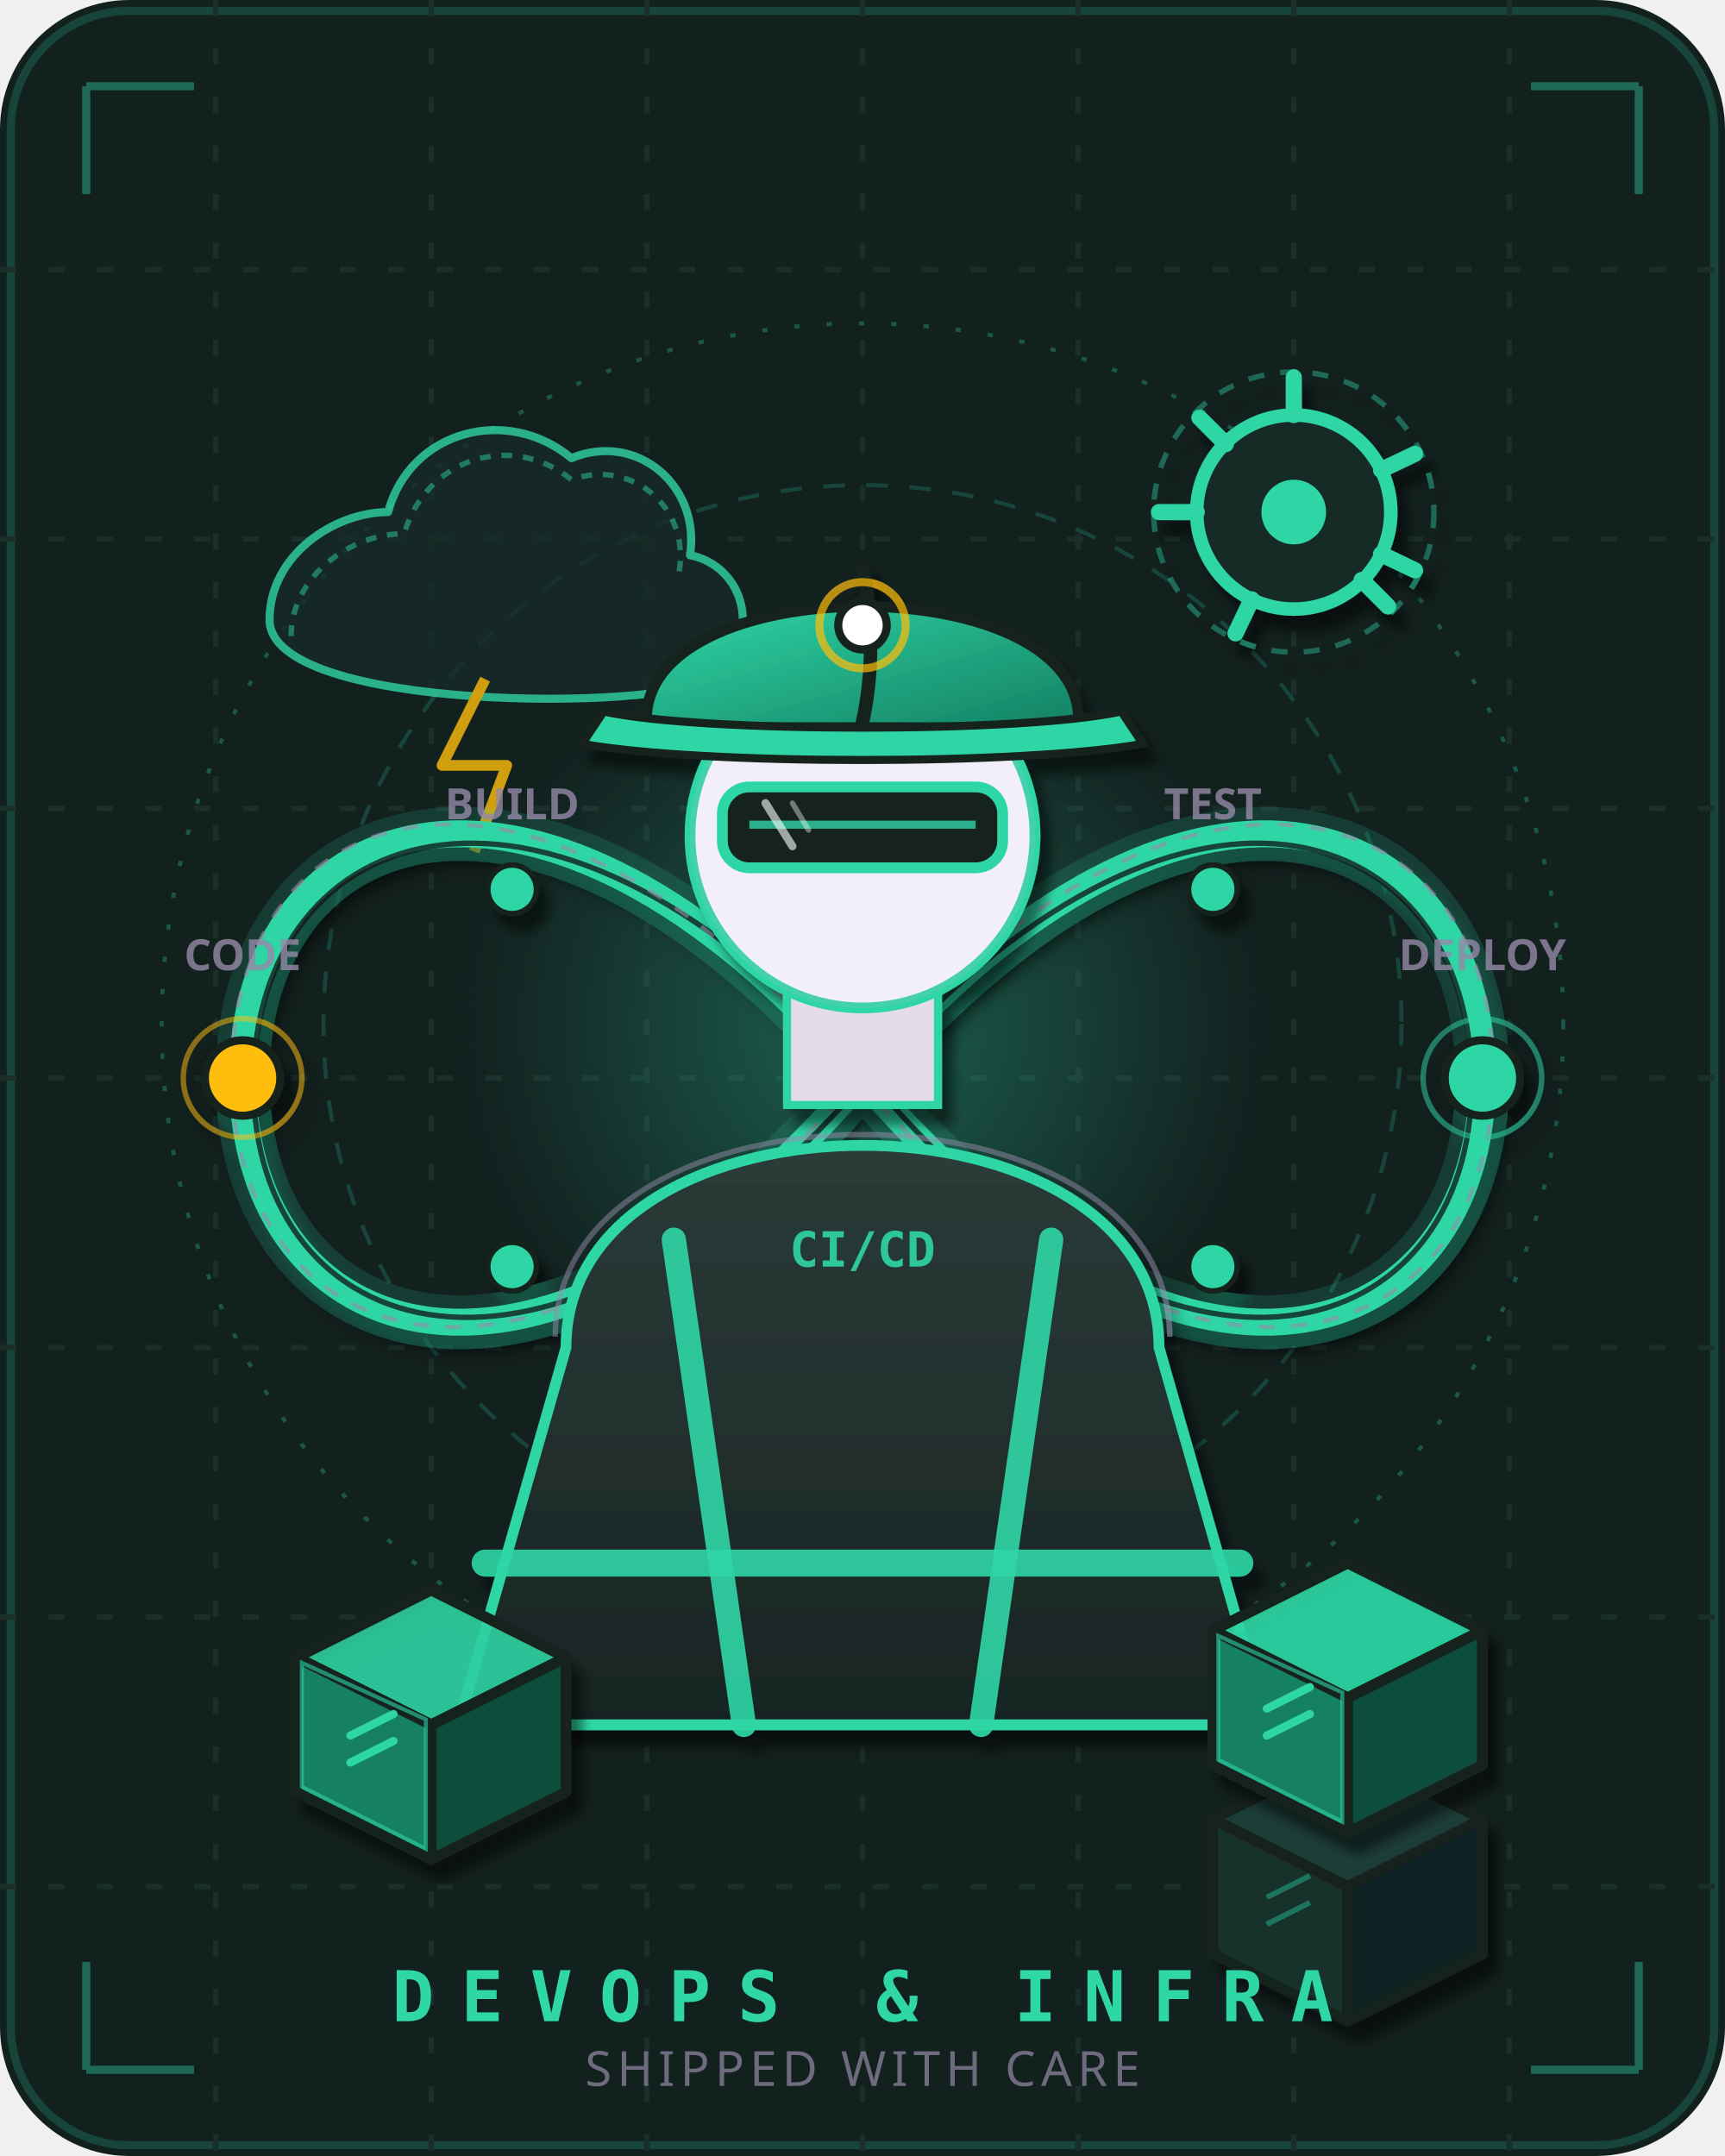
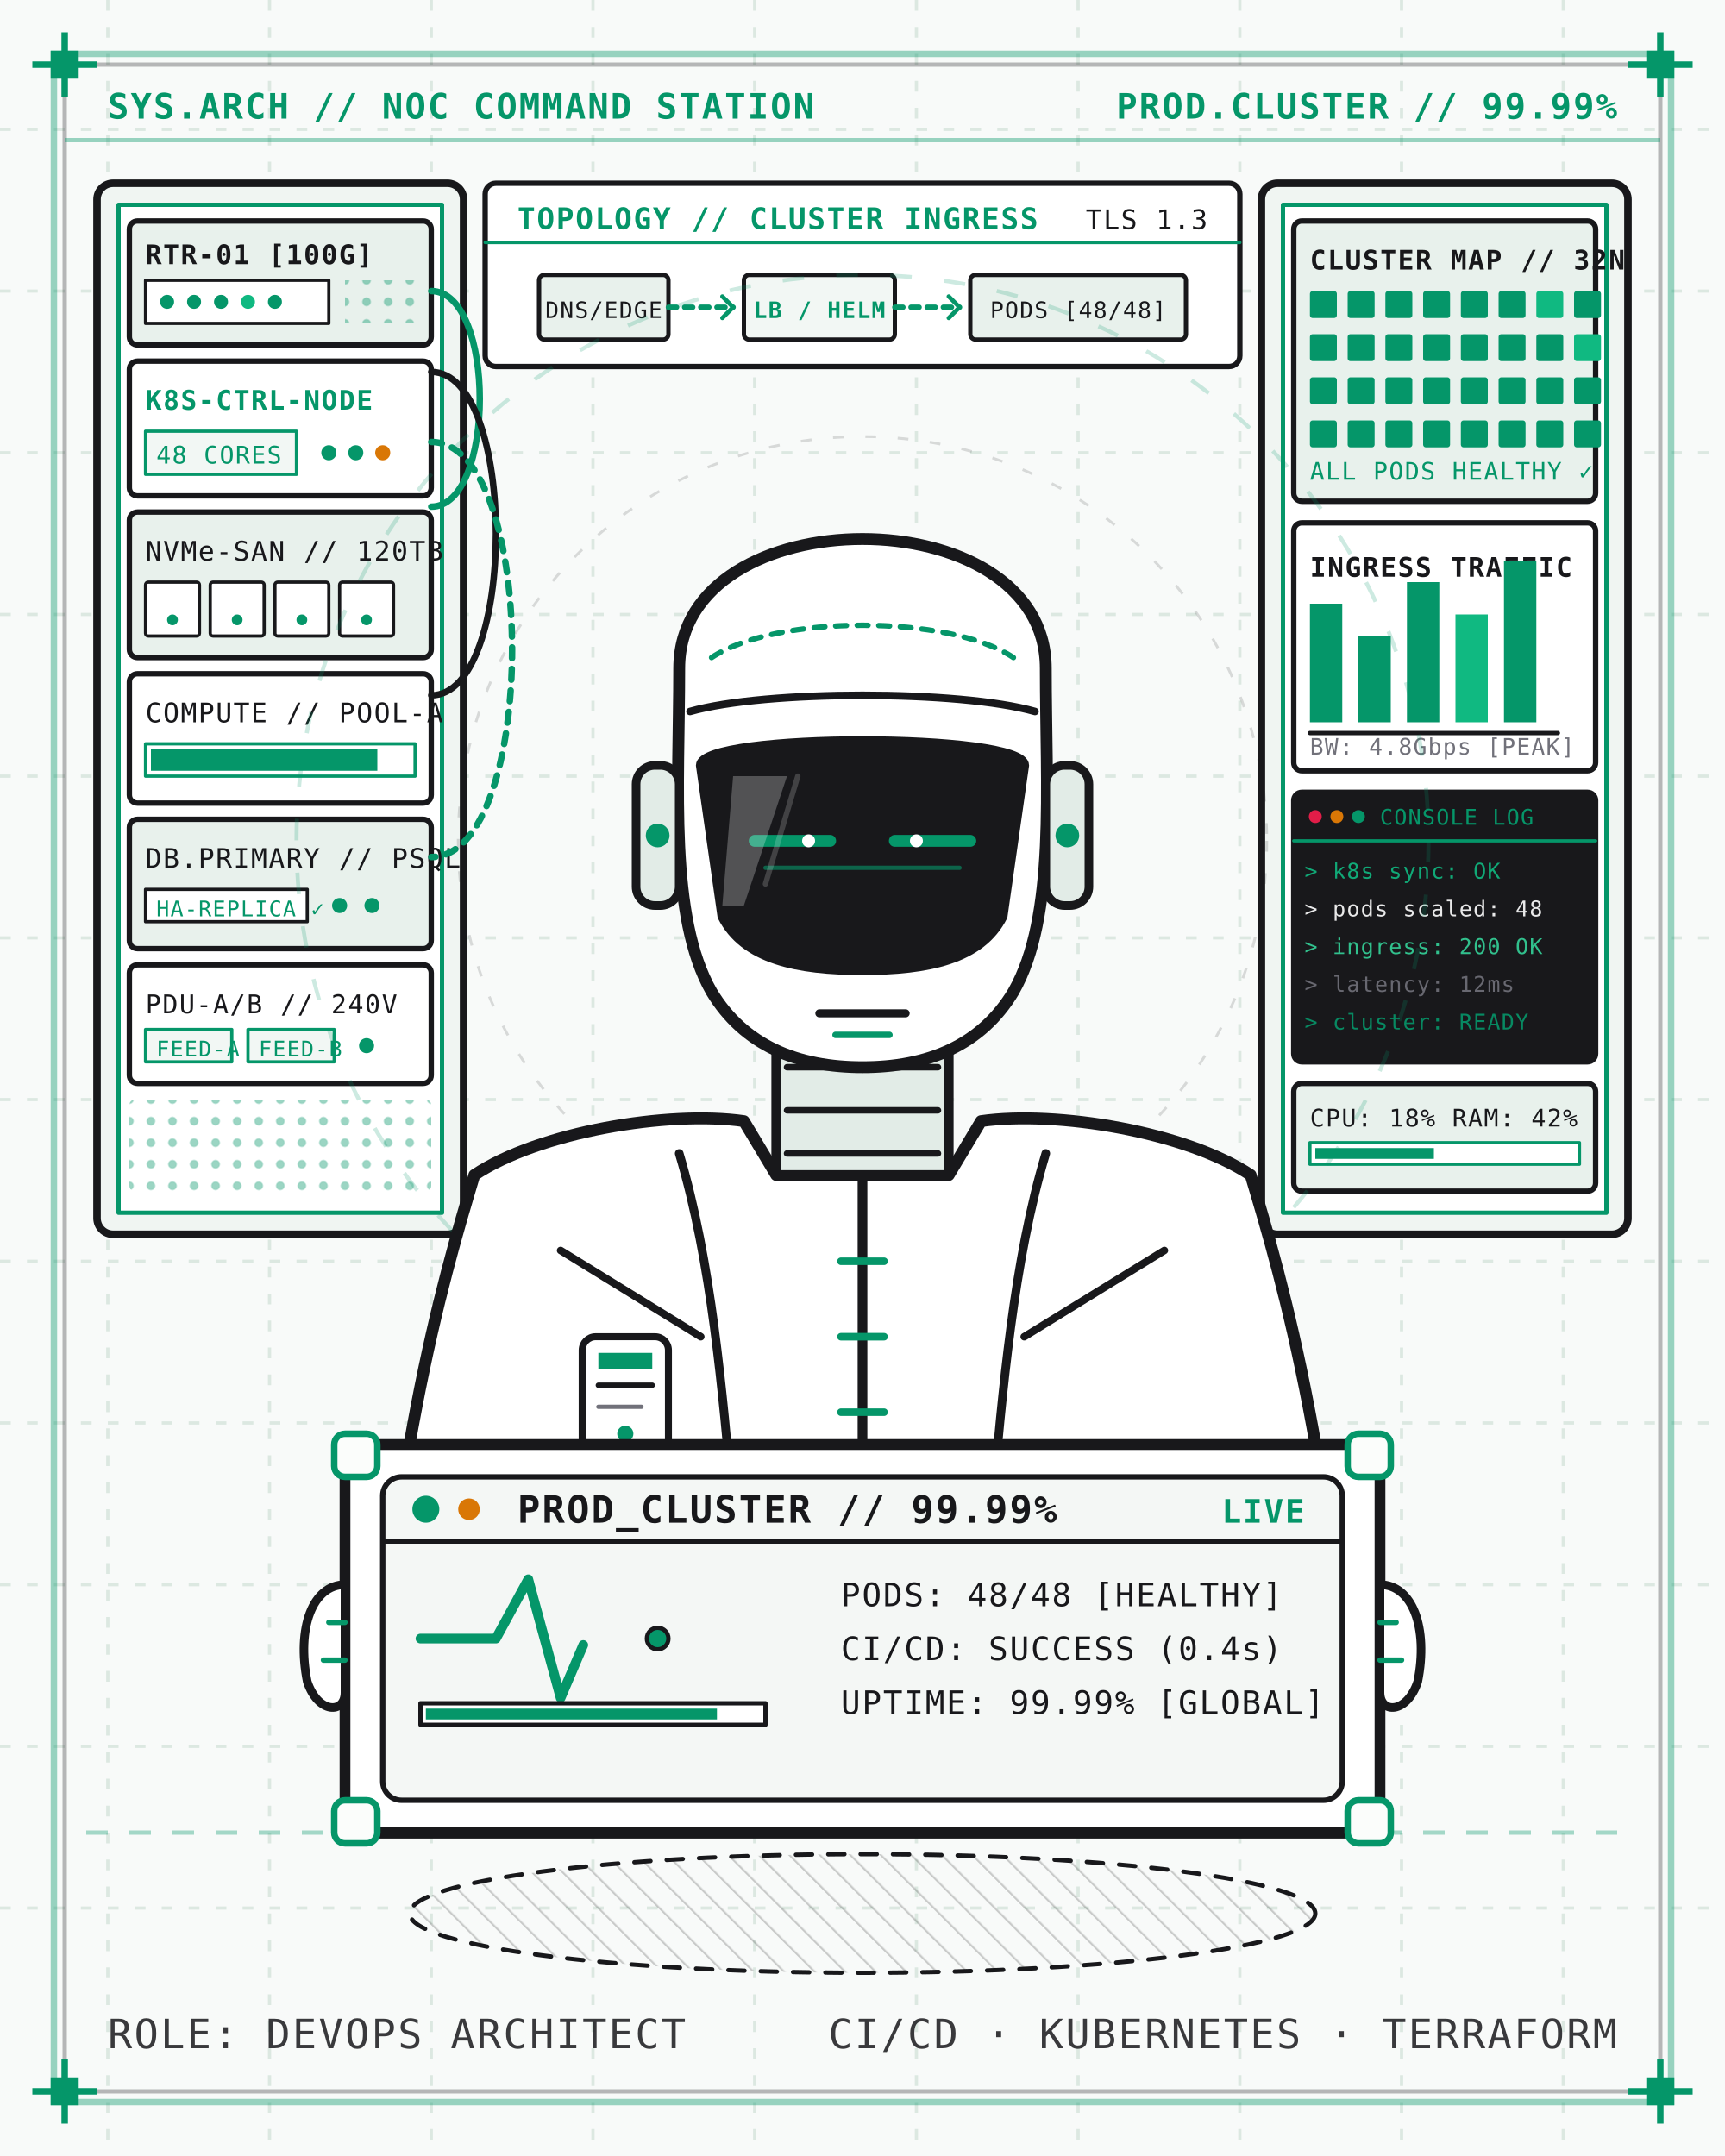
<svg xmlns="http://www.w3.org/2000/svg" viewBox="0 0 320 400" fill="none">
  <defs>
-     <radialGradient id="devops-glow" cx="50%" cy="50%" r="50%">
-       <stop offset="0%" stop-color="#2fd6a6" stop-opacity="0.35" />
-       <stop offset="100%" stop-color="#2fd6a6" stop-opacity="0" />
-     </radialGradient>
-     <linearGradient id="helm-grad" x1="0%" y1="0%" x2="100%" y2="100%">
-       <stop offset="0%" stop-color="#2fd6a6" />
-       <stop offset="100%" stop-color="#148062" />
-     </linearGradient>
-     <linearGradient id="avatar-grad" x1="0%" y1="0%" x2="0%" y2="100%">
-       <stop offset="0%" stop-color="#2b3b38" />
-       <stop offset="100%" stop-color="#182422" />
-     </linearGradient>
-     <filter id="shadow" x="-10%" y="-10%" width="120%" height="120%">
-       <feDropShadow dx="2" dy="3" stdDeviation="1" flood-color="#000" flood-opacity="0.5" />
-     </filter>
+     <pattern id="rack-vent" width="4" height="4" patternUnits="userSpaceOnUse">
+       <circle cx="2" cy="2" r="0.8" fill="#059669" opacity="0.4" />
+     </pattern>
+     <pattern id="devops-hatch-dense" width="5" height="5" patternTransform="rotate(45 0 0)" patternUnits="userSpaceOnUse">
+       <line x1="0" y1="0" x2="0" y2="5" stroke="#059669" stroke-width="0.8" opacity="0.3" />
+     </pattern>
+     <pattern id="ink-hatch-dense" width="4" height="4" patternTransform="rotate(-45 0 0)" patternUnits="userSpaceOnUse">
+       <line x1="0" y1="0" x2="0" y2="4" stroke="#18181b" stroke-width="0.75" opacity="0.2" />
+     </pattern>
+     <style>
+       .draw-line { stroke-linecap: round; stroke-linejoin: round; }
+       .tech-mono { font-family: ui-monospace, SFMono-Regular, Menlo, Monaco, Consolas, monospace; letter-spacing: 0.05em; }
+ 
+       /* === GROUNDED SENSE-MAKING HARDWARE ANIMATIONS === */
+       @keyframes ledBlink1 { 0%, 100% { opacity: 1; } 50% { opacity: 0.2; } }
+       @keyframes ledBlink2 { 0%, 100% { opacity: 0.3; } 40% { opacity: 1; } 70% { opacity: 0.2; } }
+       @keyframes ledBlink3 { 0%, 100% { opacity: 0.9; } 60% { opacity: 0.15; } }
+       
+       @keyframes ecgScroll {
+         0% { stroke-dashoffset: 120; }
+         100% { stroke-dashoffset: 0; }
+       }
+       
+       @keyframes visorGlow {
+         0%, 100% { opacity: 0.8; }
+         50% { opacity: 1; }
+       }
+ 
+       .anim-led-1 { animation: ledBlink1 1.1s infinite; }
+       .anim-led-2 { animation: ledBlink2 0.75s infinite; }
+       .anim-led-3 { animation: ledBlink3 1.4s infinite; }
+       .anim-ecg-wave { stroke-dasharray: 60 60; animation: ecgScroll 1.8s linear infinite; }
+       .anim-visor-optic { animation: visorGlow 2.8s ease-in-out infinite; }
+     </style>
  </defs>
-   <rect width="320" height="400" rx="24" fill="#12201e" />
-   <rect x="2" y="2" width="316" height="396" rx="22" stroke="#2fd6a6" stroke-width="1.5" opacity="0.2" />
-   <g stroke="#1a2e2a" stroke-width="1" stroke-dasharray="3 6">
-     <line x1="40" y1="0" x2="40" y2="400" />
+   <rect width="320" height="400" fill="#f8faf9" />
+   <g stroke="#dce8e1" stroke-width="0.6" stroke-dasharray="2 3">
+     <line x1="20" y1="0" x2="20" y2="400" />
+     <line x1="50" y1="0" x2="50" y2="400" />
    <line x1="80" y1="0" x2="80" y2="400" />
-     <line x1="120" y1="0" x2="120" y2="400" />
-     <line x1="160" y1="0" x2="160" y2="400" />
+     <line x1="110" y1="0" x2="110" y2="400" />
+     <line x1="140" y1="0" x2="140" y2="400" />
+     <line x1="170" y1="0" x2="170" y2="400" />
    <line x1="200" y1="0" x2="200" y2="400" />
-     <line x1="240" y1="0" x2="240" y2="400" />
-     <line x1="280" y1="0" x2="280" y2="400" />
-     <line x1="0" y1="50" x2="320" y2="50" />
-     <line x1="0" y1="100" x2="320" y2="100" />
-     <line x1="0" y1="150" x2="320" y2="150" />
-     <line x1="0" y1="200" x2="320" y2="200" />
-     <line x1="0" y1="250" x2="320" y2="250" />
-     <line x1="0" y1="300" x2="320" y2="300" />
-     <line x1="0" y1="350" x2="320" y2="350" />
-   </g>
-   <g stroke="#2fd6a6" stroke-width="1.5" opacity="0.4">
-     <path d="M16 16 H36 M16 16 V36" />
-     <path d="M304 16 H284 M304 16 V36" />
-     <path d="M16 384 H36 M16 384 V364" />
-     <path d="M304 384 H284 M304 384 V364" />
-   </g>
-   <circle cx="160" cy="190" r="130" stroke="#2fd6a6" stroke-width="0.75" stroke-dasharray="1 5" opacity="0.3" />
-   <circle cx="160" cy="190" r="100" stroke="#2fd6a6" stroke-width="0.75" stroke-dasharray="4 4" opacity="0.2" />
-   <circle cx="160" cy="190" r="75" fill="url(#devops-glow)" />
-   <g opacity="0.8">
-     <path d="M 50,115 C 50,103 62,95 72,95 C 76,80 94,75 106,85 C 118,80 130,90 128,103 C 138,105 142,118 132,126 C 122,132 50,132 50,115 Z" fill="#172b27" stroke="#2fd6a6" stroke-width="1.5" stroke-linejoin="round" />
-     <path d="M 54,118 C 54,107 65,99 75,99 C 79,85 95,80 106,89 C 117,85 128,94 126,106" fill="none" stroke="#2fd6a6" stroke-width="1" stroke-dasharray="2 2" opacity="0.6" />
-     <path d="M 90,126 L 82,142 H 94 L 88,158" stroke="#ffbe0b" stroke-width="2" fill="none" stroke-linejoin="round" />
-   </g>
-   <g transform="translate(240, 95)" filter="url(#shadow)">
-     <circle cx="0" cy="0" r="26" stroke="#2fd6a6" stroke-width="1" stroke-dasharray="3 3" opacity="0.4" fill="none" />
-     <circle cx="0" cy="0" r="18" stroke="#2fd6a6" stroke-width="2.5" fill="#172b27" />
-     <circle cx="0" cy="0" r="6" fill="#2fd6a6" />
-     <g stroke="#2fd6a6" stroke-width="3" stroke-linecap="round">
-       <line x1="0" y1="-18" x2="0" y2="-25" />
-       <line x1="16.2" y1="-7.8" x2="22.5" y2="-10.8" />
-       <line x1="12.6" y1="12.6" x2="17.5" y2="17.5" />
-       <line x1="-7.8" y1="16.2" x2="-10.8" y2="22.5" />
-       <line x1="-18" y1="0" x2="-25" y2="0" />
-       <line x1="-12.6" y1="-12.6" x2="-17.5" y2="-17.5" />
-       <line x1="16.2" y1="7.8" x2="22.5" y2="10.8" />
-     </g>
-   </g>
-   <g filter="url(#shadow)">
-     <path d="M 160,200 C 100,130 45,150 45,200 C 45,250 100,270 160,200 C 220,130 275,150 275,200 C 275,250 220,270 160,200 Z" fill="none" stroke="#2fd6a6" stroke-width="10" stroke-linecap="round" opacity="0.15" />
-     <path id="pipeline-track" d="M 160,200 C 100,130 45,150 45,200 C 45,250 100,270 160,200 C 220,130 275,150 275,200 C 275,250 220,270 160,200 Z" fill="none" stroke="#2fd6a6" stroke-width="5" stroke-linecap="round" />
-     <path d="M 162,201 C 102,132 47,152 47,201 C 47,249 101,268 160,201 C 219,132 273,152 273,201 C 273,249 219,268 162,201 Z" fill="none" stroke="#12201e" stroke-width="1" opacity="0.8" />
-     <path d="M 158,199 C 98,128 43,148 43,199 C 43,251 99,272 160,199 C 221,128 277,148 277,199 C 277,251 221,272 158,199 Z" fill="none" stroke="#958aa8" stroke-width="0.75" stroke-dasharray="3 3" opacity="0.6" />
-     <g transform="translate(45, 200)">
-       <circle cx="0" cy="0" r="7" fill="#ffbe0b" stroke="#12201e" stroke-width="1.5" />
-       <circle cx="0" cy="0" r="11" stroke="#ffbe0b" stroke-width="1" fill="none" opacity="0.5" />
-     </g>
-     <circle cx="95" cy="165" r="4.5" fill="#2fd6a6" stroke="#12201e" stroke-width="1" />
-     <circle cx="95" cy="235" r="4.5" fill="#2fd6a6" stroke="#12201e" stroke-width="1" />
-     <g transform="translate(275, 200)">
-       <circle cx="0" cy="0" r="7" fill="#2fd6a6" stroke="#12201e" stroke-width="1.5" />
-       <circle cx="0" cy="0" r="11" stroke="#2fd6a6" stroke-width="1" fill="none" opacity="0.5" />
-     </g>
-     <circle cx="225" cy="165" r="4.5" fill="#2fd6a6" stroke="#12201e" stroke-width="1" />
-     <circle cx="225" cy="235" r="4.5" fill="#2fd6a6" stroke="#12201e" stroke-width="1" />
-   </g>
-   <g filter="url(#shadow)">
-     <path d="M 105,250 C 105,200 215,200 215,250 L 235,320 H 85 Z" fill="url(#avatar-grad)" stroke="#2fd6a6" stroke-width="2" />
-     <path d="M 125,230 L 138,320" stroke="#2fd6a6" stroke-width="4.5" stroke-linecap="round" opacity="0.9" />
-     <path d="M 195,230 L 182,320" stroke="#2fd6a6" stroke-width="4.5" stroke-linecap="round" opacity="0.9" />
-     <path d="M 90,290 H 230" stroke="#2fd6a6" stroke-width="5" stroke-linecap="round" opacity="0.9" />
-     <path d="M 103,248 C 103,198 217,198 217,248" fill="none" stroke="#958aa8" stroke-width="1" opacity="0.5" />
-     <rect x="146" y="180" width="28" height="25" fill="#e4dce8" stroke="#2fd6a6" stroke-width="1.5" />
-     <circle cx="160" cy="155" r="32" fill="#fcf9ff" stroke="#2fd6a6" stroke-width="2" />
-     <circle cx="160" cy="155" r="32" fill="#c4b8d4" opacity="0.15" />
-     <rect x="134" y="146" width="52" height="15" rx="5" fill="#12201e" stroke="#2fd6a6" stroke-width="2" />
-     <path d="M 139,153 H 181" stroke="#2fd6a6" stroke-width="1.5" opacity="0.8" />
-     <line x1="142" y1="149" x2="147" y2="157" stroke="#fff" stroke-width="1.5" opacity="0.6" stroke-linecap="round" />
-     <line x1="147" y1="149" x2="150" y2="154" stroke="#fff" stroke-width="1" opacity="0.4" stroke-linecap="round" />
-     <path d="M 120,135 C 117,105 203,105 200,135 Z" fill="url(#helm-grad)" stroke="#12201e" stroke-width="2" />
-     <path d="M 112,132 C 130,136 190,136 208,132 L 212,138 C 190,142 130,142 108,138 Z" fill="#2fd6a6" stroke="#12201e" stroke-width="1.5" />
-     <path d="M 160,105 C 162,115 162,125 160,134" stroke="#12201e" stroke-width="2.5" fill="none" stroke-linecap="round" />
-     <circle cx="160" cy="116" r="4.5" fill="#fff" stroke="#12201e" stroke-width="1.5" />
-     <circle cx="160" cy="116" r="8" stroke="#ffbe0b" stroke-width="1.5" fill="none" opacity="0.7" />
-   </g>
-   <g transform="translate(40, 275)" filter="url(#shadow)">
-     <polygon points="40,20 65,32.5 40,45 15,32.5" fill="#2fd6a6" fill-opacity="0.85" stroke="#12201e" stroke-width="2" stroke-linejoin="round" />
-     <polygon points="15,32.5 40,45 40,70 15,57.5" fill="#148062" stroke="#12201e" stroke-width="2" stroke-linejoin="round" />
-     <polygon points="40,45 65,32.5 65,57.5 40,70" fill="#0b4d3a" stroke="#12201e" stroke-width="2" stroke-linejoin="round" />
-     <polygon points="16,33.5 39,44 39,68 16,56.5" fill="none" stroke="#2fd6a6" stroke-width="0.75" opacity="0.6" />
-     <line x1="25" y1="47" x2="33" y2="43" stroke="#2fd6a6" stroke-width="1.5" stroke-linecap="round" />
-     <line x1="25" y1="52" x2="33" y2="48" stroke="#2fd6a6" stroke-width="1.5" stroke-linecap="round" />
-   </g>
-   <g transform="translate(210, 305)" filter="url(#shadow)">
-     <polygon points="40,20 65,32.5 40,45 15,32.5" fill="#1e3d37" stroke="#12201e" stroke-width="2" stroke-linejoin="round" />
-     <polygon points="15,32.5 40,45 40,70 15,57.5" fill="#14322c" stroke="#12201e" stroke-width="2" stroke-linejoin="round" />
-     <polygon points="40,45 65,32.5 65,57.5 40,70" fill="#0d2420" stroke="#12201e" stroke-width="2" stroke-linejoin="round" />
-     <line x1="25" y1="47" x2="33" y2="43" stroke="#2fd6a6" stroke-width="1" opacity="0.4" />
-     <line x1="25" y1="52" x2="33" y2="48" stroke="#2fd6a6" stroke-width="1" opacity="0.4" />
-   </g>
-   <g transform="translate(210, 270)" filter="url(#shadow)">
-     <polygon points="40,20 65,32.5 40,45 15,32.5" fill="#2fd6a6" fill-opacity="0.9" stroke="#12201e" stroke-width="2" stroke-linejoin="round" />
-     <polygon points="15,32.5 40,45 40,70 15,57.5" fill="#148062" stroke="#12201e" stroke-width="2" stroke-linejoin="round" />
-     <polygon points="40,45 65,32.5 65,57.5 40,70" fill="#0b4d3a" stroke="#12201e" stroke-width="2" stroke-linejoin="round" />
-     <polygon points="16,33.5 39,44 39,68 16,56.5" fill="none" stroke="#2fd6a6" stroke-width="0.75" opacity="0.6" />
-     <line x1="25" y1="47" x2="33" y2="43" stroke="#2fd6a6" stroke-width="1.5" stroke-linecap="round" />
-     <line x1="25" y1="52" x2="33" y2="48" stroke="#2fd6a6" stroke-width="1.5" stroke-linecap="round" />
-   </g>
-   <text x="160" y="375" text-anchor="middle" fill="#2fd6a6" font-family="monospace" font-size="13" font-weight="900" letter-spacing="5">DEVOPS &amp; INFRA</text>
-   <text x="160" y="387" text-anchor="middle" fill="#958aa8" font-family="sans-serif" font-size="9" opacity="0.7" letter-spacing="1">SHIPPED WITH CARE</text>
-   <text x="45" y="180" text-anchor="middle" fill="#958aa8" font-family="sans-serif" font-size="8" font-weight="bold" opacity="0.8">CODE</text>
-   <text x="95" y="152" text-anchor="middle" fill="#958aa8" font-family="sans-serif" font-size="8" font-weight="bold" opacity="0.8">BUILD</text>
-   <text x="225" y="152" text-anchor="middle" fill="#958aa8" font-family="sans-serif" font-size="8" font-weight="bold" opacity="0.8">TEST</text>
-   <text x="275" y="180" text-anchor="middle" fill="#958aa8" font-family="sans-serif" font-size="8" font-weight="bold" opacity="0.8">DEPLOY</text>
-   <text x="160" y="235" text-anchor="middle" fill="#2fd6a6" font-family="monospace" font-size="9" font-weight="bold" opacity="0.9">CI/CD</text>
+     <line x1="230" y1="0" x2="230" y2="400" />
+     <line x1="260" y1="0" x2="260" y2="400" />
+     <line x1="290" y1="0" x2="290" y2="400" />
+     <line x1="0" y1="24" x2="320" y2="24" />
+     <line x1="0" y1="54" x2="320" y2="54" />
+     <line x1="0" y1="84" x2="320" y2="84" />
+     <line x1="0" y1="114" x2="320" y2="114" />
+     <line x1="0" y1="144" x2="320" y2="144" />
+     <line x1="0" y1="174" x2="320" y2="174" />
+     <line x1="0" y1="204" x2="320" y2="204" />
+     <line x1="0" y1="234" x2="320" y2="234" />
+     <line x1="0" y1="264" x2="320" y2="264" />
+     <line x1="0" y1="294" x2="320" y2="294" />
+     <line x1="0" y1="324" x2="320" y2="324" />
+     <line x1="0" y1="354" x2="320" y2="354" />
+   </g>
+   <rect x="10" y="10" width="300" height="380" stroke="#059669" stroke-width="1.2" opacity="0.4" />
+   <rect x="12" y="12" width="296" height="376" stroke="#18181b" stroke-width="0.8" opacity="0.3" />
+   <g stroke="#059669" stroke-width="1.2">
+     <path d="M 6,12 H 18 M 12,6 V 18" />
+     <rect x="10" y="10" width="4" height="4" fill="#059669" />
+     <path d="M 302,12 H 314 M 308,6 V 18" />
+     <rect x="306" y="10" width="4" height="4" fill="#059669" />
+     <path d="M 6,388 H 18 M 12,382 V 394" />
+     <rect x="10" y="386" width="4" height="4" fill="#059669" />
+     <path d="M 302,388 H 314 M 308,382 V 394" />
+     <rect x="306" y="386" width="4" height="4" fill="#059669" />
+   </g>
+   <g class="tech-mono" font-size="6.5" fill="#059669" font-weight="bold">
+     <text x="20" y="22">SYS.ARCH // NOC COMMAND STATION</text>
+     <text x="300" y="22" text-anchor="end">PROD.CLUSTER // 99.99%</text>
+   </g>
+   <line x1="12" y1="26" x2="308" y2="26" stroke="#059669" stroke-width="0.8" opacity="0.4" />
+   <g transform="translate(18, 34)" class="draw-line">
+     <rect x="0" y="0" width="68" height="195" rx="3" stroke="#18181b" stroke-width="1.4" fill="#f0f5f2" />
+     <rect x="4" y="4" width="60" height="187" stroke="#059669" stroke-width="0.8" fill="#ffffff" />
+     <rect x="6" y="7" width="56" height="23" rx="1.5" stroke="#18181b" stroke-width="1" fill="#e8f1ec" />
+     <text x="9" y="15" class="tech-mono" font-size="5" fill="#18181b" font-weight="bold">RTR-01 [100G]</text>
+     <rect x="9" y="18" width="34" height="8" stroke="#18181b" stroke-width="0.6" fill="#ffffff" />
+     <circle cx="13" cy="22" r="1.3" fill="#059669" class="anim-led-1" />
+     <circle cx="18" cy="22" r="1.3" fill="#059669" class="anim-led-2" />
+     <circle cx="23" cy="22" r="1.3" fill="#059669" class="anim-led-1" />
+     <circle cx="28" cy="22" r="1.3" fill="#10b981" class="anim-led-3" />
+     <circle cx="33" cy="22" r="1.3" fill="#059669" class="anim-led-2" />
+     <rect x="46" y="18" width="13" height="8" fill="url(#rack-vent)" />
+     <rect x="6" y="33" width="56" height="25" rx="1.5" stroke="#18181b" stroke-width="1" fill="#ffffff" />
+     <text x="9" y="42" class="tech-mono" font-size="5" fill="#059669" font-weight="bold">K8S-CTRL-NODE</text>
+     <rect x="9" y="46" width="28" height="8" stroke="#059669" stroke-width="0.6" fill="#f2f7f4" />
+     <text x="11" y="52" class="tech-mono" font-size="4.5" fill="#059669">48 CORES</text>
+     <circle cx="43" cy="50" r="1.4" fill="#059669" class="anim-led-2" />
+     <circle cx="48" cy="50" r="1.4" fill="#059669" class="anim-led-1" />
+     <circle cx="53" cy="50" r="1.4" fill="#d97706" class="anim-led-3" />
+     <rect x="6" y="61" width="56" height="27" rx="1.5" stroke="#18181b" stroke-width="1" fill="#e8f1ec" />
+     <text x="9" y="70" class="tech-mono" font-size="5" fill="#18181b">NVMe-SAN // 120TB</text>
+     <g stroke="#18181b" stroke-width="0.6" fill="#ffffff">
+       <rect x="9" y="74" width="10" height="10" rx="0.5" />
+       <rect x="21" y="74" width="10" height="10" rx="0.5" />
+       <rect x="33" y="74" width="10" height="10" rx="0.5" />
+       <rect x="45" y="74" width="10" height="10" rx="0.5" />
+     </g>
+     <circle cx="14" cy="81" r="1" fill="#059669" class="anim-led-1" />
+     <circle cx="26" cy="81" r="1" fill="#059669" class="anim-led-3" />
+     <circle cx="38" cy="81" r="1" fill="#059669" class="anim-led-2" />
+     <circle cx="50" cy="81" r="1" fill="#059669" class="anim-led-1" />
+     <rect x="6" y="91" width="56" height="24" rx="1.5" stroke="#18181b" stroke-width="1" fill="#ffffff" />
+     <text x="9" y="100" class="tech-mono" font-size="5" fill="#18181b">COMPUTE // POOL-A</text>
+     <rect x="9" y="104" width="50" height="6" stroke="#059669" stroke-width="0.6" fill="#ffffff" />
+     <rect x="10" y="105" width="42" height="4" fill="#059669" />
+     <rect x="6" y="118" width="56" height="24" rx="1.5" stroke="#18181b" stroke-width="1" fill="#e8f1ec" />
+     <text x="9" y="127" class="tech-mono" font-size="5" fill="#18181b">DB.PRIMARY // PSQL</text>
+     <rect x="9" y="131" width="30" height="6" stroke="#18181b" stroke-width="0.6" fill="#ffffff" />
+     <text x="11" y="136" class="tech-mono" font-size="4" fill="#059669">HA-REPLICA ✓</text>
+     <circle cx="45" cy="134" r="1.4" fill="#059669" class="anim-led-1" />
+     <circle cx="51" cy="134" r="1.4" fill="#059669" class="anim-led-2" />
+     <rect x="6" y="145" width="56" height="22" rx="1.5" stroke="#18181b" stroke-width="1" fill="#ffffff" />
+     <text x="9" y="154" class="tech-mono" font-size="4.8" fill="#18181b">PDU-A/B // 240V</text>
+     <rect x="9" y="157" width="16" height="6" stroke="#059669" stroke-width="0.6" fill="#f2f7f4" />
+     <text x="11" y="162" class="tech-mono" font-size="4" fill="#059669">FEED-A</text>
+     <rect x="28" y="157" width="16" height="6" stroke="#059669" stroke-width="0.6" fill="#f2f7f4" />
+     <text x="30" y="162" class="tech-mono" font-size="4" fill="#059669">FEED-B</text>
+     <circle cx="50" cy="160" r="1.4" fill="#059669" class="anim-led-1" />
+     <rect x="6" y="170" width="56" height="17" rx="1" fill="url(#rack-vent)" />
+     <path d="M 62,20 C 74,20 74,60 62,60" stroke="#059669" stroke-width="1.2" fill="none" />
+     <path d="M 62,35 C 78,35 78,95 62,95" stroke="#18181b" stroke-width="1.2" fill="none" />
+     <path d="M 62,48 C 82,48 82,125 62,125" stroke="#059669" stroke-width="1.2" stroke-dasharray="2 2" fill="none" />
+   </g>
+   <g transform="translate(234, 34)" class="draw-line">
+     <rect x="0" y="0" width="68" height="195" rx="3" stroke="#18181b" stroke-width="1.4" fill="#f0f5f2" />
+     <rect x="4" y="4" width="60" height="187" stroke="#059669" stroke-width="0.8" fill="#ffffff" />
+     <rect x="6" y="7" width="56" height="52" rx="1.5" stroke="#18181b" stroke-width="1" fill="#e8f1ec" />
+     <text x="9" y="16" class="tech-mono" font-size="5" fill="#18181b" font-weight="bold">CLUSTER MAP // 32N</text>
+     <g transform="translate(9, 20)">
+       <rect x="0" y="0" width="5" height="5" rx="0.5" fill="#059669" />
+       <rect x="7" y="0" width="5" height="5" rx="0.5" fill="#059669" />
+       <rect x="14" y="0" width="5" height="5" rx="0.5" fill="#059669" />
+       <rect x="21" y="0" width="5" height="5" rx="0.5" fill="#059669" />
+       <rect x="28" y="0" width="5" height="5" rx="0.5" fill="#059669" />
+       <rect x="35" y="0" width="5" height="5" rx="0.5" fill="#059669" />
+       <rect x="42" y="0" width="5" height="5" rx="0.5" fill="#10b981" class="anim-led-1" />
+       <rect x="49" y="0" width="5" height="5" rx="0.5" fill="#059669" />
+       <rect x="0" y="8" width="5" height="5" rx="0.5" fill="#059669" />
+       <rect x="7" y="8" width="5" height="5" rx="0.5" fill="#059669" />
+       <rect x="14" y="8" width="5" height="5" rx="0.5" fill="#059669" />
+       <rect x="21" y="8" width="5" height="5" rx="0.5" fill="#059669" />
+       <rect x="28" y="8" width="5" height="5" rx="0.5" fill="#059669" />
+       <rect x="35" y="8" width="5" height="5" rx="0.5" fill="#059669" />
+       <rect x="42" y="8" width="5" height="5" rx="0.5" fill="#059669" />
+       <rect x="49" y="8" width="5" height="5" rx="0.5" fill="#10b981" class="anim-led-2" />
+       <rect x="0" y="16" width="5" height="5" rx="0.5" fill="#059669" />
+       <rect x="7" y="16" width="5" height="5" rx="0.5" fill="#059669" />
+       <rect x="14" y="16" width="5" height="5" rx="0.5" fill="#059669" />
+       <rect x="21" y="16" width="5" height="5" rx="0.5" fill="#059669" />
+       <rect x="28" y="16" width="5" height="5" rx="0.5" fill="#059669" />
+       <rect x="35" y="16" width="5" height="5" rx="0.5" fill="#059669" />
+       <rect x="42" y="16" width="5" height="5" rx="0.5" fill="#059669" />
+       <rect x="49" y="16" width="5" height="5" rx="0.5" fill="#059669" />
+       <rect x="0" y="24" width="5" height="5" rx="0.5" fill="#059669" />
+       <rect x="7" y="24" width="5" height="5" rx="0.5" fill="#059669" />
+       <rect x="14" y="24" width="5" height="5" rx="0.5" fill="#059669" />
+       <rect x="21" y="24" width="5" height="5" rx="0.5" fill="#059669" />
+       <rect x="28" y="24" width="5" height="5" rx="0.5" fill="#059669" />
+       <rect x="35" y="24" width="5" height="5" rx="0.5" fill="#059669" />
+       <rect x="42" y="24" width="5" height="5" rx="0.5" fill="#059669" />
+       <rect x="49" y="24" width="5" height="5" rx="0.5" fill="#059669" />
+     </g>
+     <text x="9" y="55" class="tech-mono" font-size="4.5" fill="#059669">ALL PODS HEALTHY ✓</text>
+     <rect x="6" y="63" width="56" height="46" rx="1.5" stroke="#18181b" stroke-width="1" fill="#ffffff" />
+     <text x="9" y="73" class="tech-mono" font-size="5" fill="#18181b" font-weight="bold">INGRESS TRAFFIC</text>
+     <rect x="9" y="78" width="6" height="22" fill="#059669" />
+     <rect x="18" y="84" width="6" height="16" fill="#059669" />
+     <rect x="27" y="74" width="6" height="26" fill="#059669" />
+     <rect x="36" y="80" width="6" height="20" fill="#10b981" class="anim-led-1" />
+     <rect x="45" y="70" width="6" height="30" fill="#059669" />
+     <line x1="9" y1="102" x2="55" y2="102" stroke="#18181b" stroke-width="0.8" />
+     <text x="9" y="106" class="tech-mono" font-size="4.2" fill="#71717a">BW: 4.8Gbps [PEAK]</text>
+     <rect x="6" y="113" width="56" height="50" rx="1.5" stroke="#18181b" stroke-width="1" fill="#18181b" />
+     <line x1="6" y1="122" x2="62" y2="122" stroke="#059669" stroke-width="0.6" />
+     <circle cx="10" cy="117.5" r="1.2" fill="#e11d48" />
+     <circle cx="14" cy="117.5" r="1.2" fill="#d97706" />
+     <circle cx="18" cy="117.5" r="1.2" fill="#059669" />
+     <text x="22" y="119" class="tech-mono" font-size="4" fill="#059669">CONSOLE LOG</text>
+     <g class="tech-mono" font-size="4" fill="#ffffff" opacity="0.9">
+       <text x="8" y="129" fill="#10b981">&gt; k8s sync: OK</text>
+       <text x="8" y="136">&gt; pods scaled: 48</text>
+       <text x="8" y="143" fill="#34d399">&gt; ingress: 200 OK</text>
+       <text x="8" y="150" fill="#71717a">&gt; latency: 12ms</text>
+       <text x="8" y="157" fill="#059669">&gt; cluster: READY</text>
+     </g>
+     <rect x="6" y="167" width="56" height="20" rx="1.5" stroke="#18181b" stroke-width="1" fill="#e8f1ec" />
+     <text x="9" y="175" class="tech-mono" font-size="4.5" fill="#18181b">CPU: 18%  RAM: 42%</text>
+     <rect x="9" y="178" width="50" height="4" stroke="#059669" stroke-width="0.6" fill="#ffffff" />
+     <rect x="10" y="179" width="22" height="2" fill="#059669" />
+   </g>
+   <g transform="translate(90, 34)" class="draw-line">
+     <rect x="0" y="0" width="140" height="34" rx="2" stroke="#18181b" stroke-width="1" fill="#ffffff" />
+     <line x1="0" y1="11" x2="140" y2="11" stroke="#059669" stroke-width="0.6" />
+     <text x="6" y="8.5" class="tech-mono" font-size="5.5" fill="#059669" font-weight="bold">TOPOLOGY // CLUSTER INGRESS</text>
+     <text x="134" y="8.5" text-anchor="end" class="tech-mono" font-size="5" fill="#18181b">TLS 1.3</text>
+     <g transform="translate(10, 15)">
+       <rect x="0" y="2" width="24" height="12" rx="1" stroke="#18181b" stroke-width="0.8" fill="#e8f1ec" />
+       <text x="12" y="10" text-anchor="middle" class="tech-mono" font-size="4.2" fill="#18181b">DNS/EDGE</text>
+       <path d="M 24,8 H 36" stroke="#059669" stroke-width="1" stroke-dasharray="1.5 1.5" />
+       <path d="M 34,6 L 36,8 L 34,10" stroke="#059669" stroke-width="0.8" />
+       <rect x="38" y="2" width="28" height="12" rx="1" stroke="#18181b" stroke-width="0.8" fill="#f2f7f4" />
+       <text x="52" y="10" text-anchor="middle" class="tech-mono" font-size="4.2" fill="#059669" font-weight="bold">LB / HELM</text>
+       <path d="M 66,8 H 78" stroke="#059669" stroke-width="1" stroke-dasharray="1.5 1.5" />
+       <path d="M 76,6 L 78,8 L 76,10" stroke="#059669" stroke-width="0.8" />
+       <rect x="80" y="2" width="40" height="12" rx="1" stroke="#18181b" stroke-width="0.8" fill="#e8f1ec" />
+       <text x="100" y="10" text-anchor="middle" class="tech-mono" font-size="4.2" fill="#18181b">PODS [48/48]</text>
+     </g>
+   </g>
+   <circle cx="160" cy="156" r="105" stroke="#059669" stroke-width="0.75" stroke-dasharray="4 6" opacity="0.2" />
+   <circle cx="160" cy="156" r="75" stroke="#18181b" stroke-width="0.5" stroke-dasharray="2 4" opacity="0.15" />
+   <g class="draw-line">
+     <ellipse cx="160" cy="355" rx="84" ry="11" fill="url(#ink-hatch-dense)" />
+     <ellipse cx="160" cy="355" rx="84" ry="11" stroke="#18181b" stroke-width="0.8" stroke-dasharray="3 3" />
+     <path d="M 88,218 C 82,238 72,272 68,340 L 252,340 C 248,272 238,238 232,218 C 220,210 196,206 182,208 L 176,218 L 144,218 L 138,208 C 124,206 100,210 88,218 Z" stroke="#18181b" stroke-width="2.2" fill="#ffffff" />
+     <path d="M 74,270 L 98,270 L 94,340 L 68,340 Z" fill="url(#devops-hatch-dense)" />
+     <path d="M 246,270 L 222,270 L 226,340 L 252,340 Z" fill="url(#devops-hatch-dense)" />
+     <path d="M 126,214 C 132,234 134,258 136,280" stroke="#18181b" stroke-width="1.6" />
+     <path d="M 194,214 C 188,234 186,258 184,280" stroke="#18181b" stroke-width="1.6" />
+     <path d="M 104,232 L 130,248" stroke="#18181b" stroke-width="1.4" />
+     <path d="M 216,232 L 190,248" stroke="#18181b" stroke-width="1.4" />
+     <line x1="160" y1="218" x2="160" y2="290" stroke="#18181b" stroke-width="1.8" />
+     <line x1="156" y1="234" x2="164" y2="234" stroke="#059669" stroke-width="1.4" />
+     <line x1="156" y1="248" x2="164" y2="248" stroke="#059669" stroke-width="1.4" />
+     <line x1="156" y1="262" x2="164" y2="262" stroke="#059669" stroke-width="1.4" />
+     <g transform="translate(108, 248)">
+       <rect x="0" y="0" width="16" height="22" rx="2.5" stroke="#18181b" stroke-width="1.3" fill="#ffffff" />
+       <rect x="3" y="3" width="10" height="3" fill="#059669" />
+       <line x1="3" y1="9" x2="13" y2="9" stroke="#18181b" stroke-width="1" />
+       <line x1="3" y1="13" x2="11" y2="13" stroke="#71717a" stroke-width="0.8" />
+       <circle cx="8" cy="18" r="1.5" fill="#059669" />
+     </g>
+     <path d="M 144,182 L 144,218 H 176 L 176,182 Z" stroke="#18181b" stroke-width="1.8" fill="#e2ece7" />
+     <line x1="146" y1="190" x2="174" y2="190" stroke="#18181b" stroke-width="1.2" />
+     <line x1="146" y1="198" x2="174" y2="198" stroke="#18181b" stroke-width="1.2" />
+     <line x1="146" y1="206" x2="174" y2="206" stroke="#18181b" stroke-width="1.2" />
+     <line x1="146" y1="214" x2="174" y2="214" stroke="#18181b" stroke-width="1.2" />
+     <path d="M 126,124 C 126,92 194,92 194,124 C 194,146 196,170 188,184 C 182,194 172,198 160,198 C 148,198 138,194 132,184 C 124,170 126,146 126,124 Z" stroke="#18181b" stroke-width="2.2" fill="#ffffff" />
+     <rect x="118" y="142" width="8" height="26" rx="3.5" stroke="#18181b" stroke-width="1.6" fill="#e2ece7" />
+     <circle cx="122" cy="155" r="2.2" fill="#059669" />
+     <rect x="194" y="142" width="8" height="26" rx="3.5" stroke="#18181b" stroke-width="1.6" fill="#e2ece7" />
+     <circle cx="198" cy="155" r="2.2" fill="#059669" />
+     <path d="M 128,132 C 142,128 178,128 192,132" stroke="#18181b" stroke-width="1.4" fill="none" />
+     <path d="M 132,122 C 144,114 176,114 188,122" stroke="#059669" stroke-width="1" stroke-dasharray="2 2" fill="none" />
+     <path d="M 130,142 C 130,136 190,136 190,142 L 186,170 C 182,178 172,180 160,180 C 148,180 138,178 134,170 Z" stroke="#18181b" stroke-width="1.8" fill="#18181b" />
+     <g class="anim-visor-optic">
+       <line x1="140" y1="156" x2="154" y2="156" stroke="#059669" stroke-width="2.2" stroke-linecap="round" />
+       <circle cx="150" cy="156" r="1.2" fill="#ffffff" />
+       <line x1="166" y1="156" x2="180" y2="156" stroke="#059669" stroke-width="2.2" stroke-linecap="round" />
+       <circle cx="170" cy="156" r="1.2" fill="#ffffff" />
+       <line x1="142" y1="161" x2="178" y2="161" stroke="#059669" stroke-width="0.8" opacity="0.6" />
+     </g>
+     <path d="M 136,144 L 146,144 L 138,168 L 134,168 Z" fill="#ffffff" opacity="0.25" />
+     <line x1="148" y1="144" x2="142" y2="164" stroke="#ffffff" stroke-width="1" opacity="0.18" />
+     <line x1="152" y1="188" x2="168" y2="188" stroke="#18181b" stroke-width="1.5" stroke-linecap="round" />
+     <line x1="155" y1="192" x2="165" y2="192" stroke="#059669" stroke-width="1.2" stroke-linecap="round" />
+   </g>
+   <line x1="16" y1="340" x2="304" y2="340" stroke="#059669" stroke-width="0.8" stroke-dasharray="4 4" opacity="0.35" />
+   <g class="draw-line" transform="translate(64, 268)">
+     <rect x="0" y="0" width="192" height="72" rx="6" stroke="#18181b" stroke-width="2" fill="#ffffff" />
+     <rect x="-2" y="-2" width="8" height="8" rx="2" stroke="#059669" stroke-width="1.2" fill="#fbfdfb" />
+     <rect x="186" y="-2" width="8" height="8" rx="2" stroke="#059669" stroke-width="1.2" fill="#fbfdfb" />
+     <rect x="-2" y="66" width="8" height="8" rx="2" stroke="#059669" stroke-width="1.2" fill="#fbfdfb" />
+     <rect x="186" y="66" width="8" height="8" rx="2" stroke="#059669" stroke-width="1.2" fill="#fbfdfb" />
+     <rect x="7" y="6" width="178" height="60" rx="3.5" stroke="#18181b" stroke-width="1" fill="#f4f7f5" />
+     <line x1="7" y1="18" x2="185" y2="18" stroke="#18181b" stroke-width="0.8" />
+     <circle cx="15" cy="12" r="2.5" fill="#059669" class="anim-led-1" />
+     <circle cx="23" cy="12" r="2" fill="#d97706" />
+     <text x="32" y="14.5" class="tech-mono" font-size="7" fill="#18181b" font-weight="bold">PROD_CLUSTER // 99.99%</text>
+     <text x="178" y="14.5" text-anchor="end" class="tech-mono" font-size="6" fill="#059669" font-weight="600">LIVE</text>
+     <g transform="translate(10, 0)">
+       <path d="M 4,36 L 18,36 L 24,25 L 30,47 L 36,33 L 42,40 L 48,36 L 72,36" stroke="#059669" stroke-width="1.8" fill="none" class="anim-ecg-wave" />
+       <circle cx="48" cy="36" r="2" stroke="#18181b" stroke-width="0.8" fill="#059669" />
+     </g>
+     <g class="tech-mono" font-size="6" fill="#18181b">
+       <text x="92" y="30">PODS:   48/48 [HEALTHY]</text>
+       <text x="92" y="40">CI/CD:  SUCCESS (0.4s)</text>
+       <text x="92" y="50">UPTIME: 99.99% [GLOBAL]</text>
+     </g>
+     <rect x="14" y="48" width="64" height="4" stroke="#18181b" stroke-width="0.8" fill="#ffffff" />
+     <rect x="15" y="49" width="54" height="2" fill="#059669" />
+     <path d="M 0,26 C -6,26 -9,34 -7,44 C -5,50 0,50 0,46 Z" stroke="#18181b" stroke-width="1.6" fill="#ffffff" />
+     <line x1="-3" y1="33" x2="0" y2="33" stroke="#059669" stroke-width="1" />
+     <line x1="-4" y1="40" x2="0" y2="40" stroke="#059669" stroke-width="1" />
+     <path d="M 192,26 C 198,26 201,34 199,44 C 197,50 192,50 192,46 Z" stroke="#18181b" stroke-width="1.6" fill="#ffffff" />
+     <line x1="195" y1="33" x2="192" y2="33" stroke="#059669" stroke-width="1" />
+     <line x1="196" y1="40" x2="192" y2="40" stroke="#059669" stroke-width="1" />
+   </g>
+   <g class="tech-mono" font-size="7.5" fill="#18181b" opacity="0.85" transform="translate(20, 380)">
+     <text x="0" y="0">ROLE: DEVOPS ARCHITECT</text>
+     <text x="280" y="0" text-anchor="end">CI/CD · KUBERNETES · TERRAFORM</text>
+   </g>
</svg>
